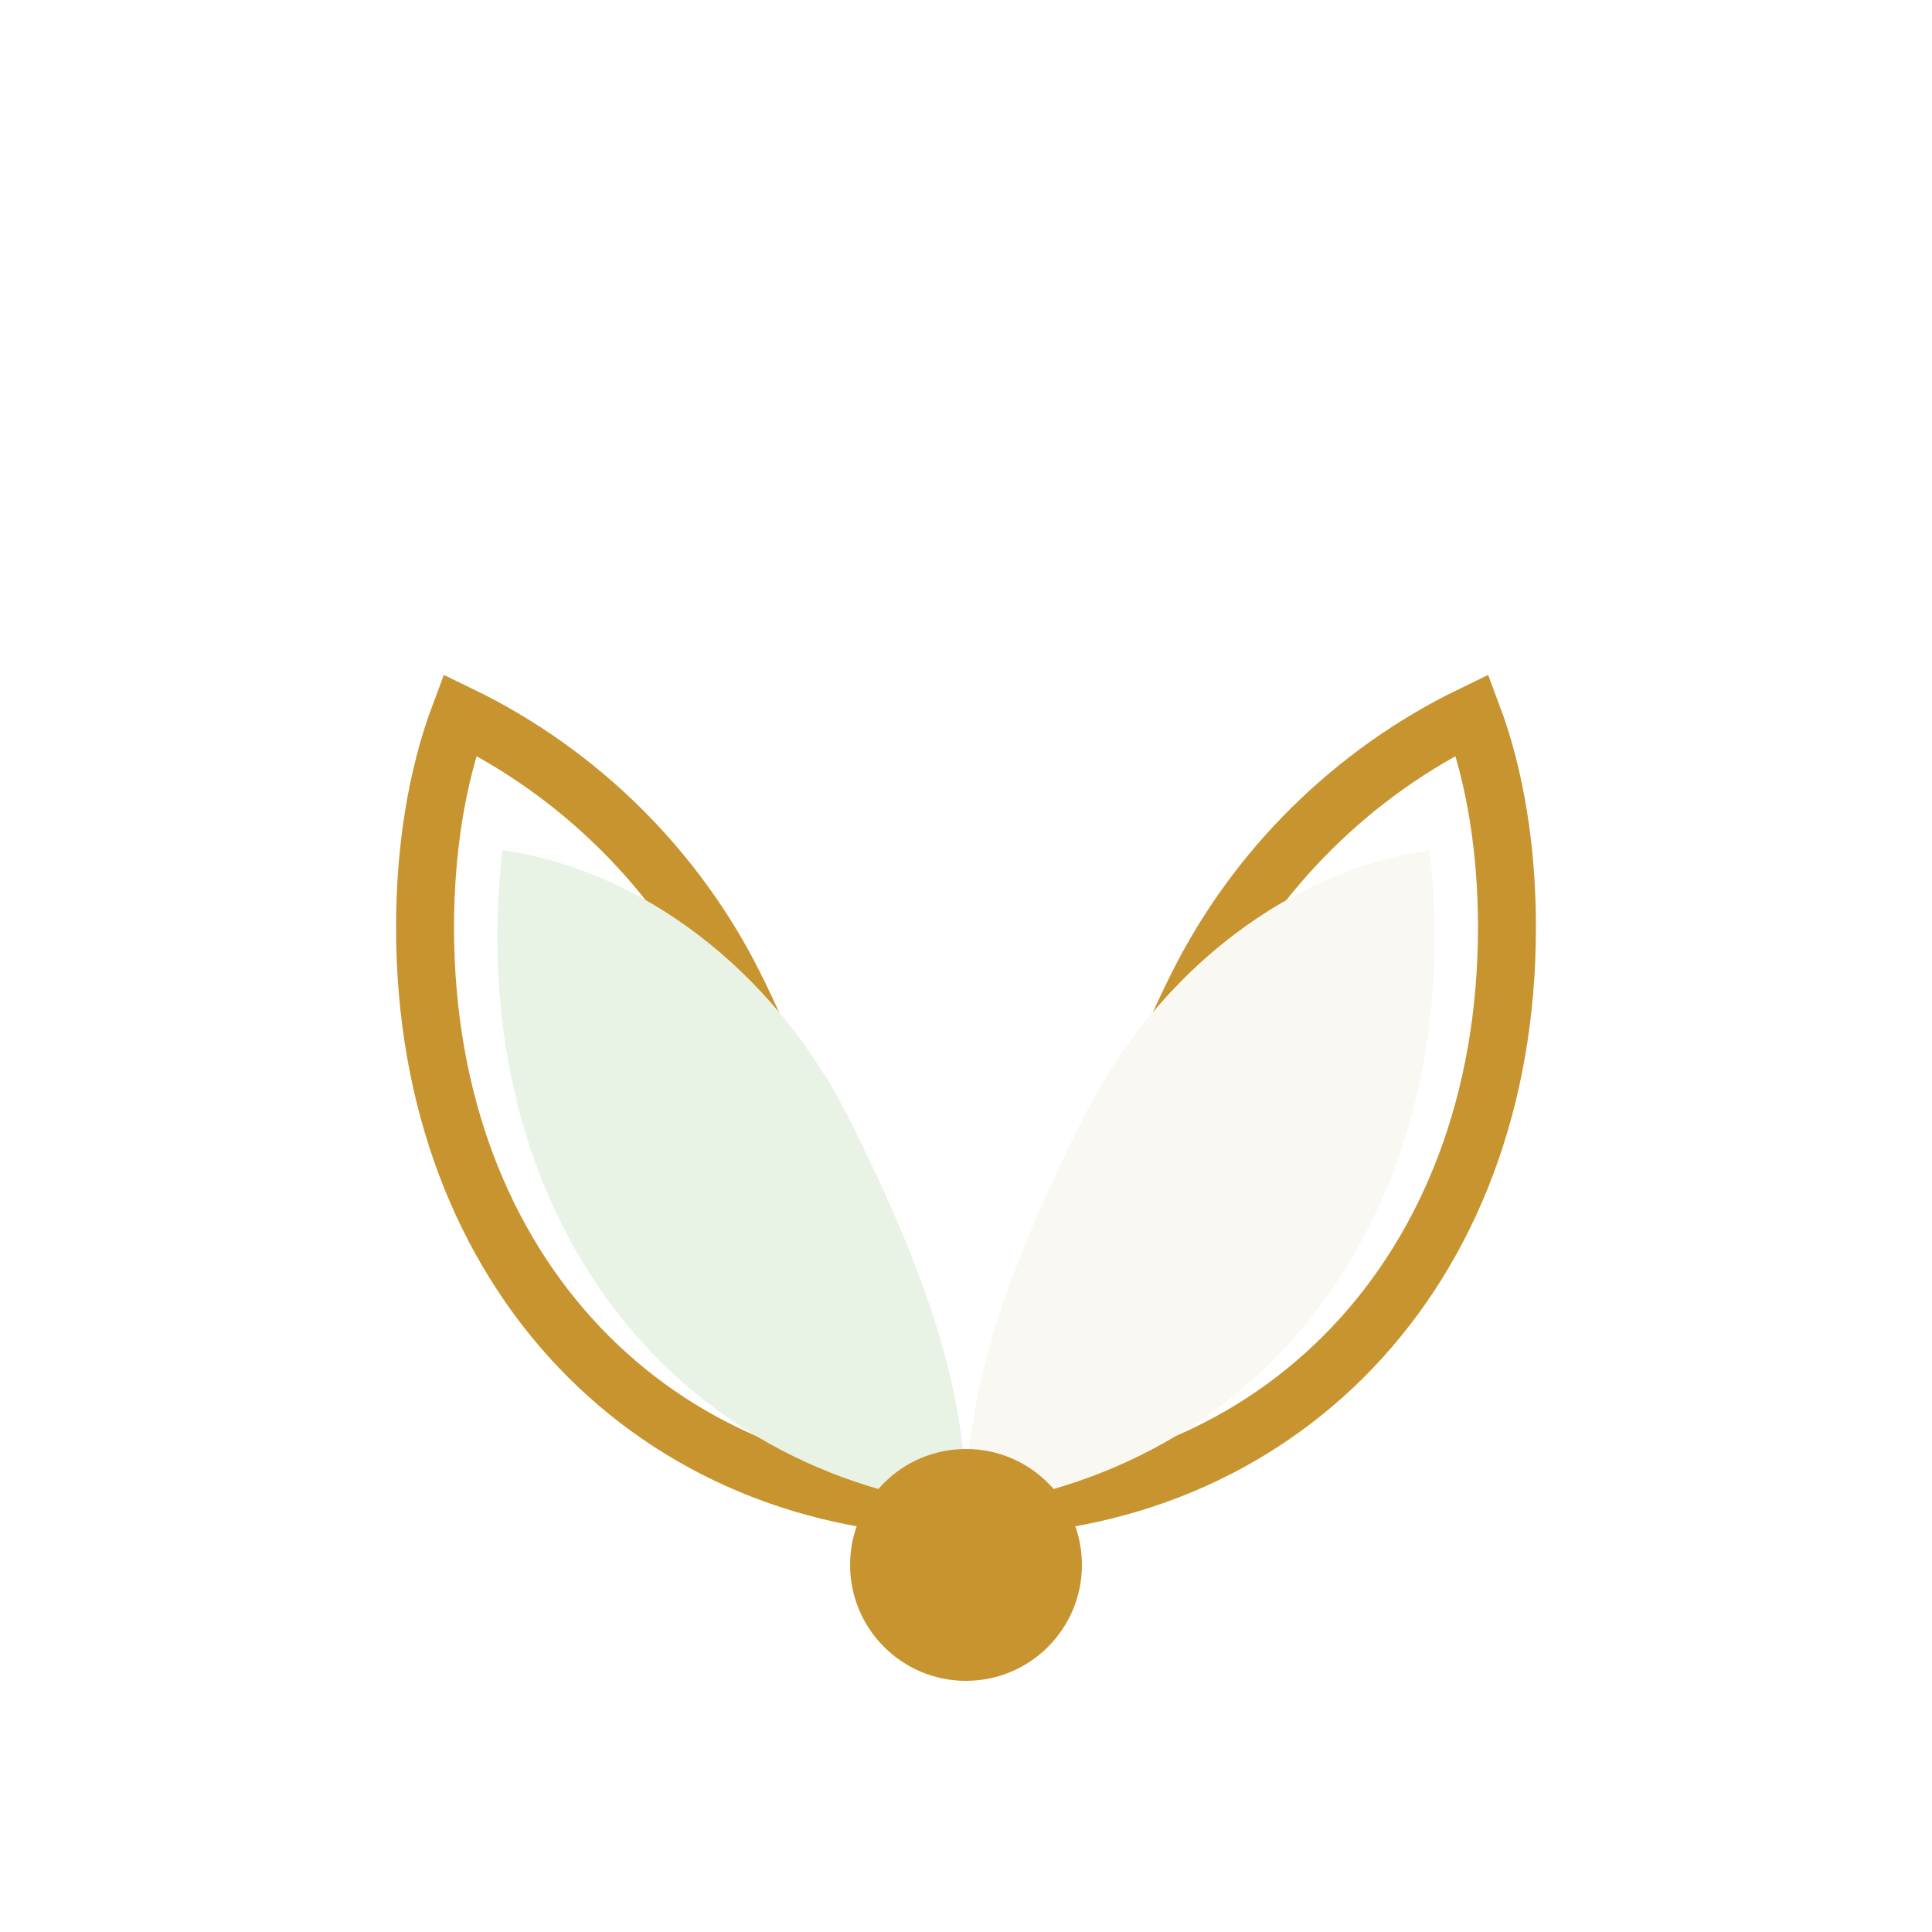
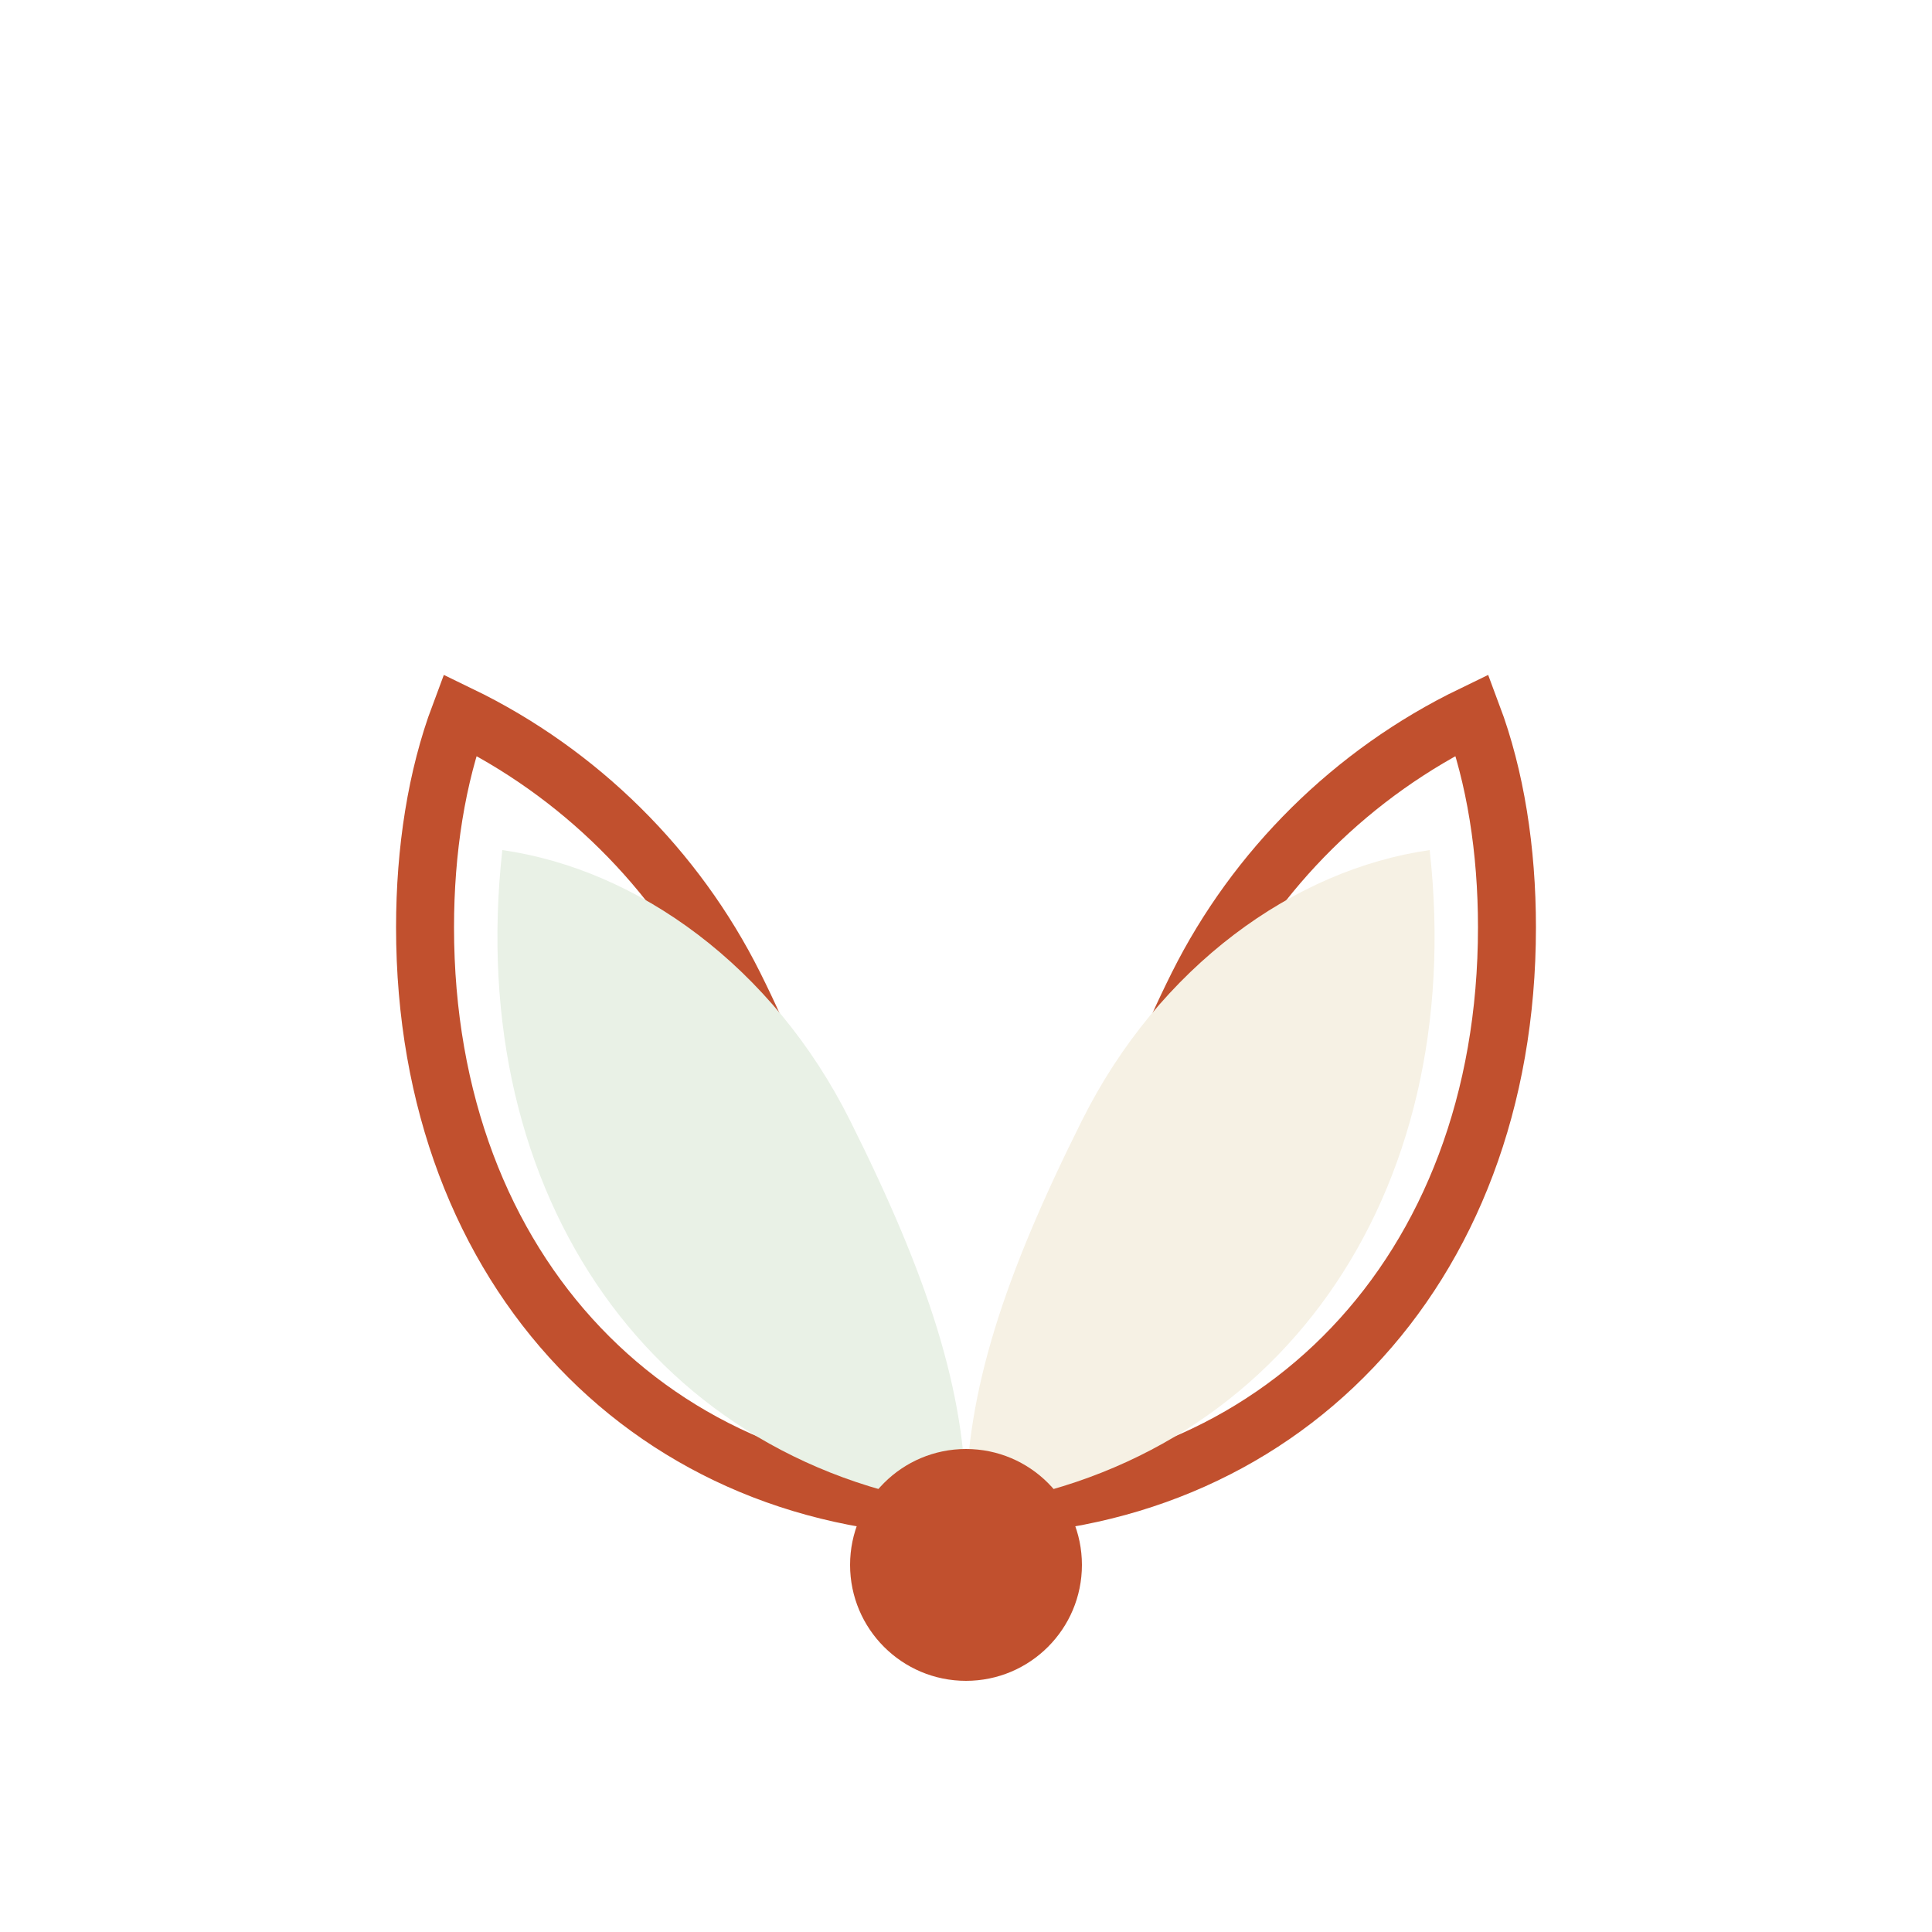
<svg xmlns="http://www.w3.org/2000/svg" viewBox="0 0 100 100">
-   <path d="M50 78 C 34 78 22 66 22 48 C 22 44 22.6 40.2 23.8 37 C 30 40 35 45 38 51 C 41 57 43 63.5 44 70" fill="none" stroke="#c8942f" stroke-width="3" stroke-linecap="round" />
-   <path d="M50 78 C34 76 24 62 26 44 C33 45 40 50 44 58 C48 66 50 72 50 78 Z" fill="#e8f3e6" />
-   <path d="M50 78 C 66 78 78 66 78 48 C 78 44 77.4 40.2 76.2 37 C 70 40 65 45 62 51 C 59 57 57 63.5 56 70" fill="none" stroke="#c8942f" stroke-width="3" stroke-linecap="round" />
-   <path d="M50 78 C66 76 76 62 74 44 C67 45 60 50 56 58 C52 66 50 72 50 78 Z" fill="#faf8f2" />
-   <circle cx="50" cy="81" r="6" fill="#c8942f" />
+   <path d="M50 78 C 34 78 22 66 22 48 C 22 44 22.6 40.2 23.8 37 C 30 40 35 45 38 51 C 41 57 43 63.5 44 70" fill="none" stroke="#c1502e" stroke-width="3" stroke-linecap="round" />
+   <path d="M50 78 C34 76 24 62 26 44 C33 45 40 50 44 58 C48 66 50 72 50 78 Z" fill="#e9f1e6" />
+   <path d="M50 78 C 66 78 78 66 78 48 C 78 44 77.4 40.2 76.2 37 C 70 40 65 45 62 51 C 59 57 57 63.5 56 70" fill="none" stroke="#c1502e" stroke-width="3" stroke-linecap="round" />
+   <path d="M50 78 C66 76 76 62 74 44 C67 45 60 50 56 58 C52 66 50 72 50 78 Z" fill="#f6f1e4" />
+   <circle cx="50" cy="81" r="6" fill="#c1502e" />
</svg>
